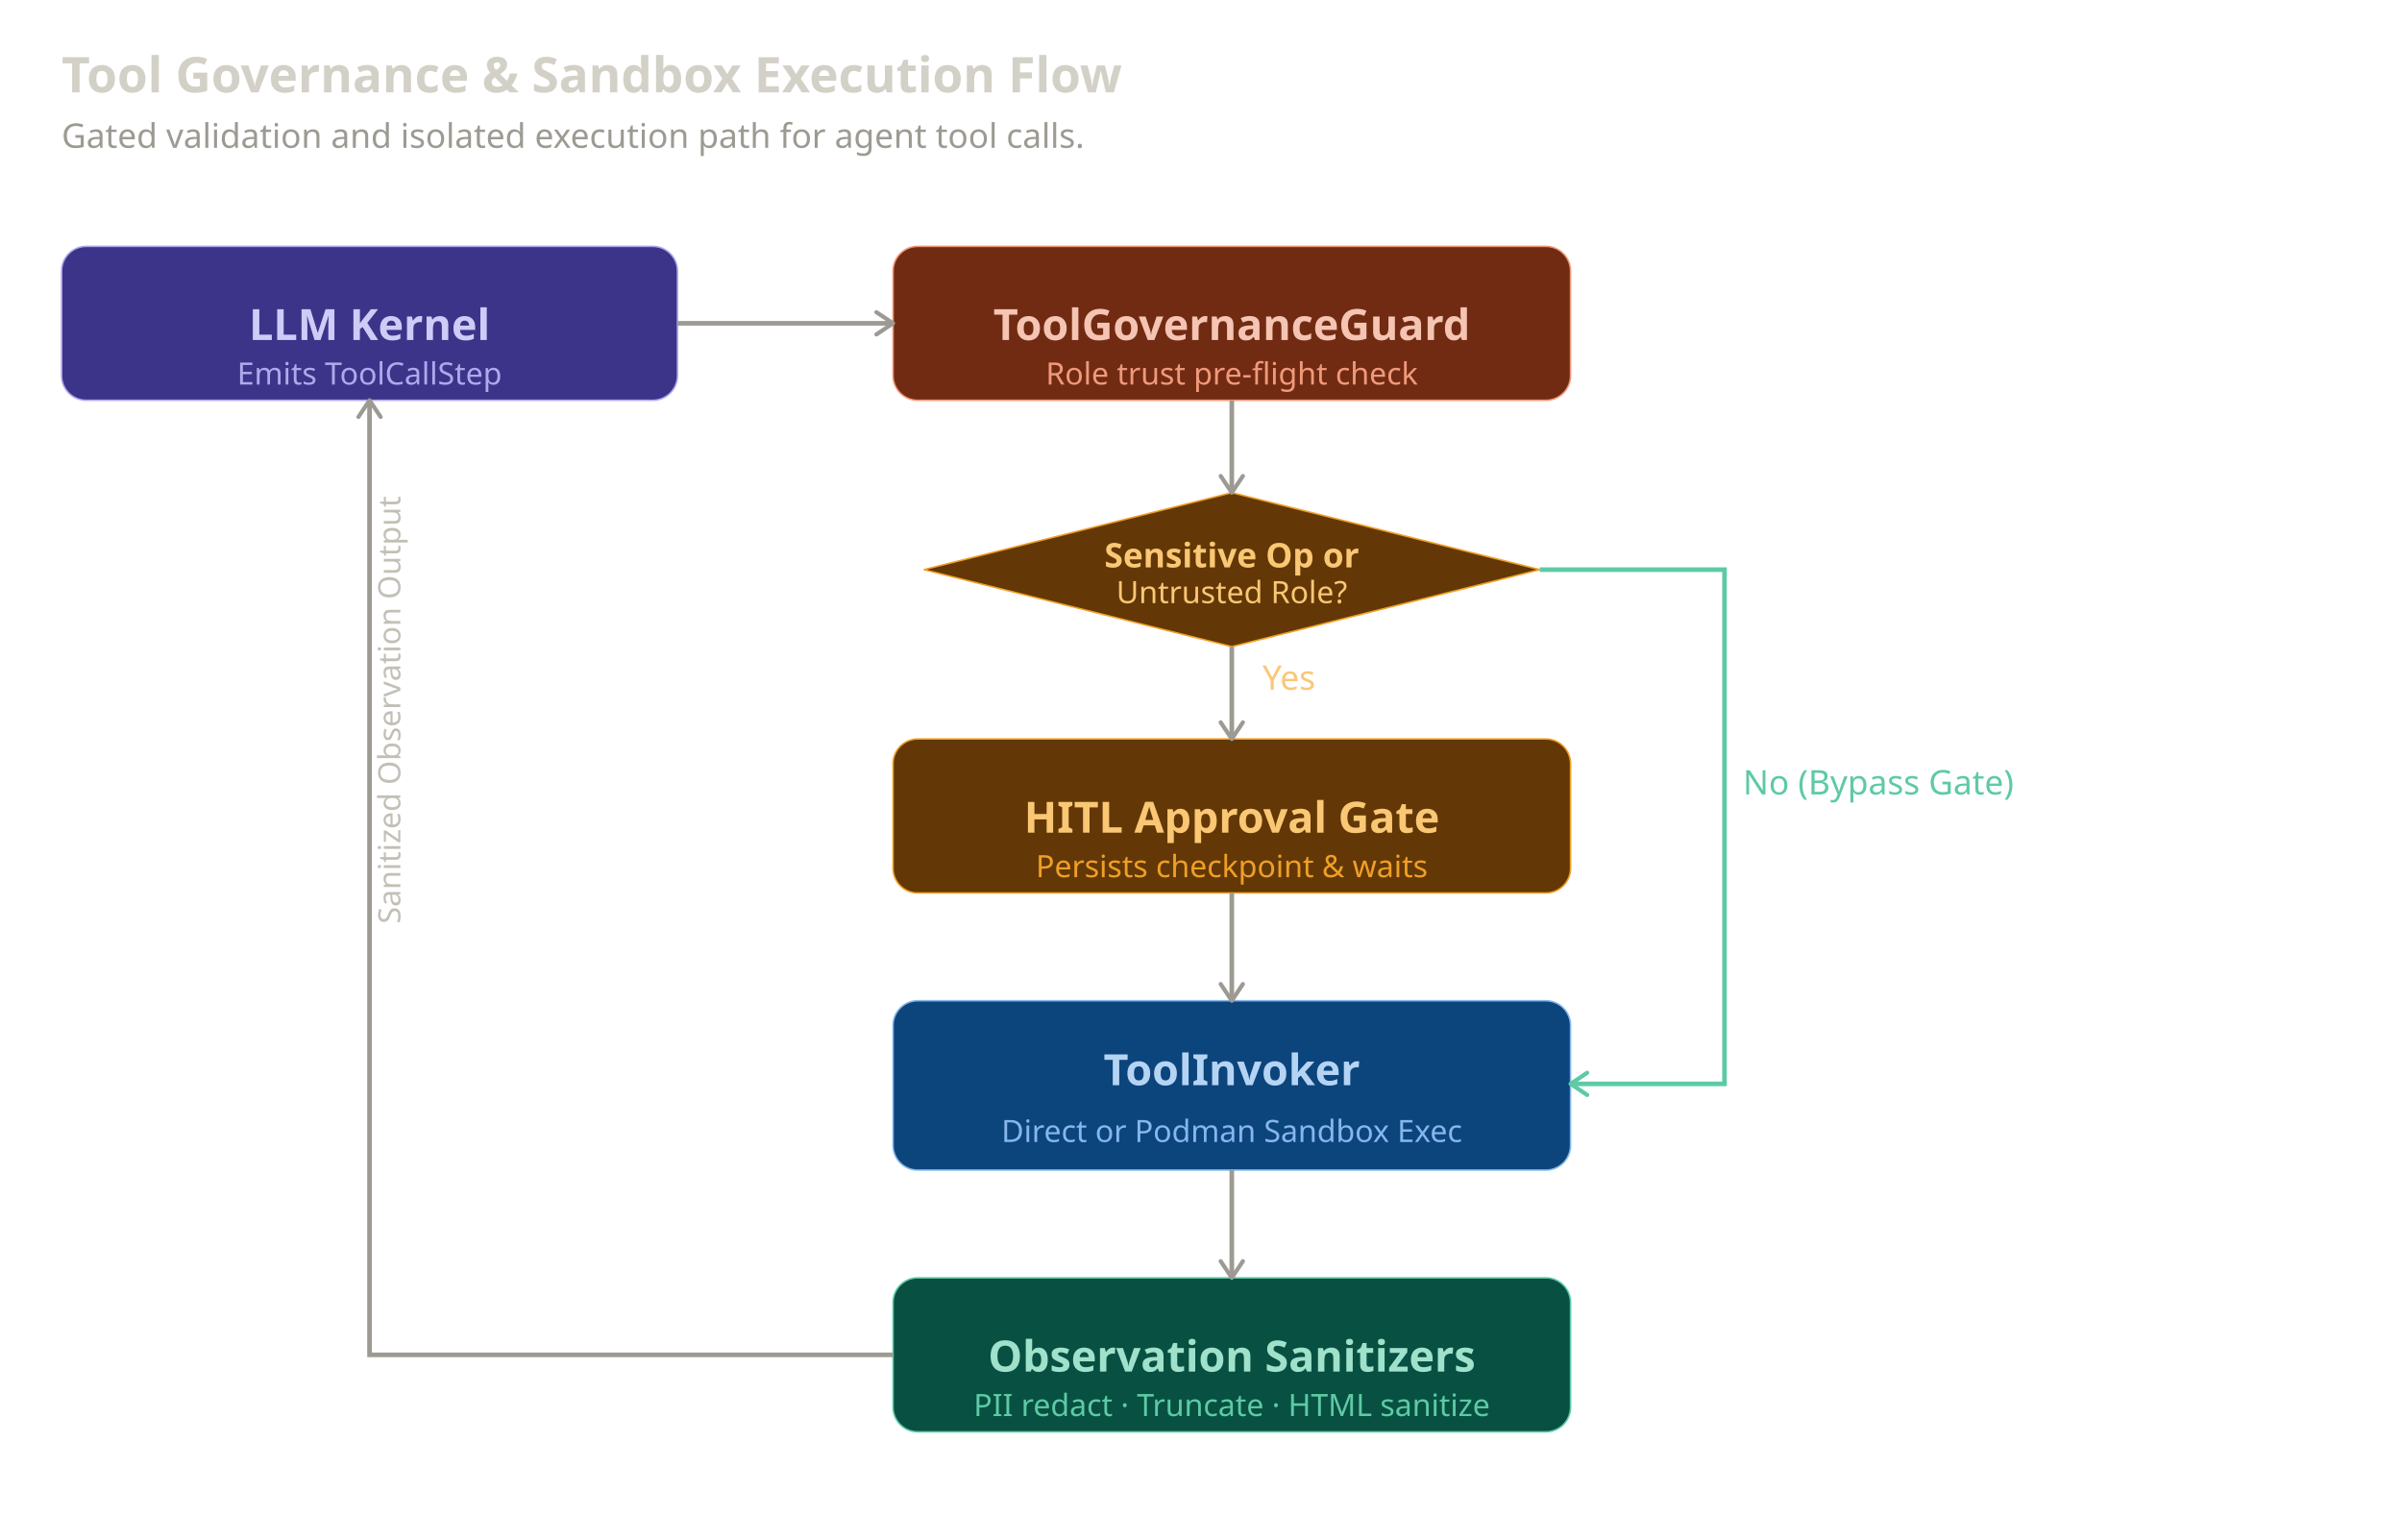
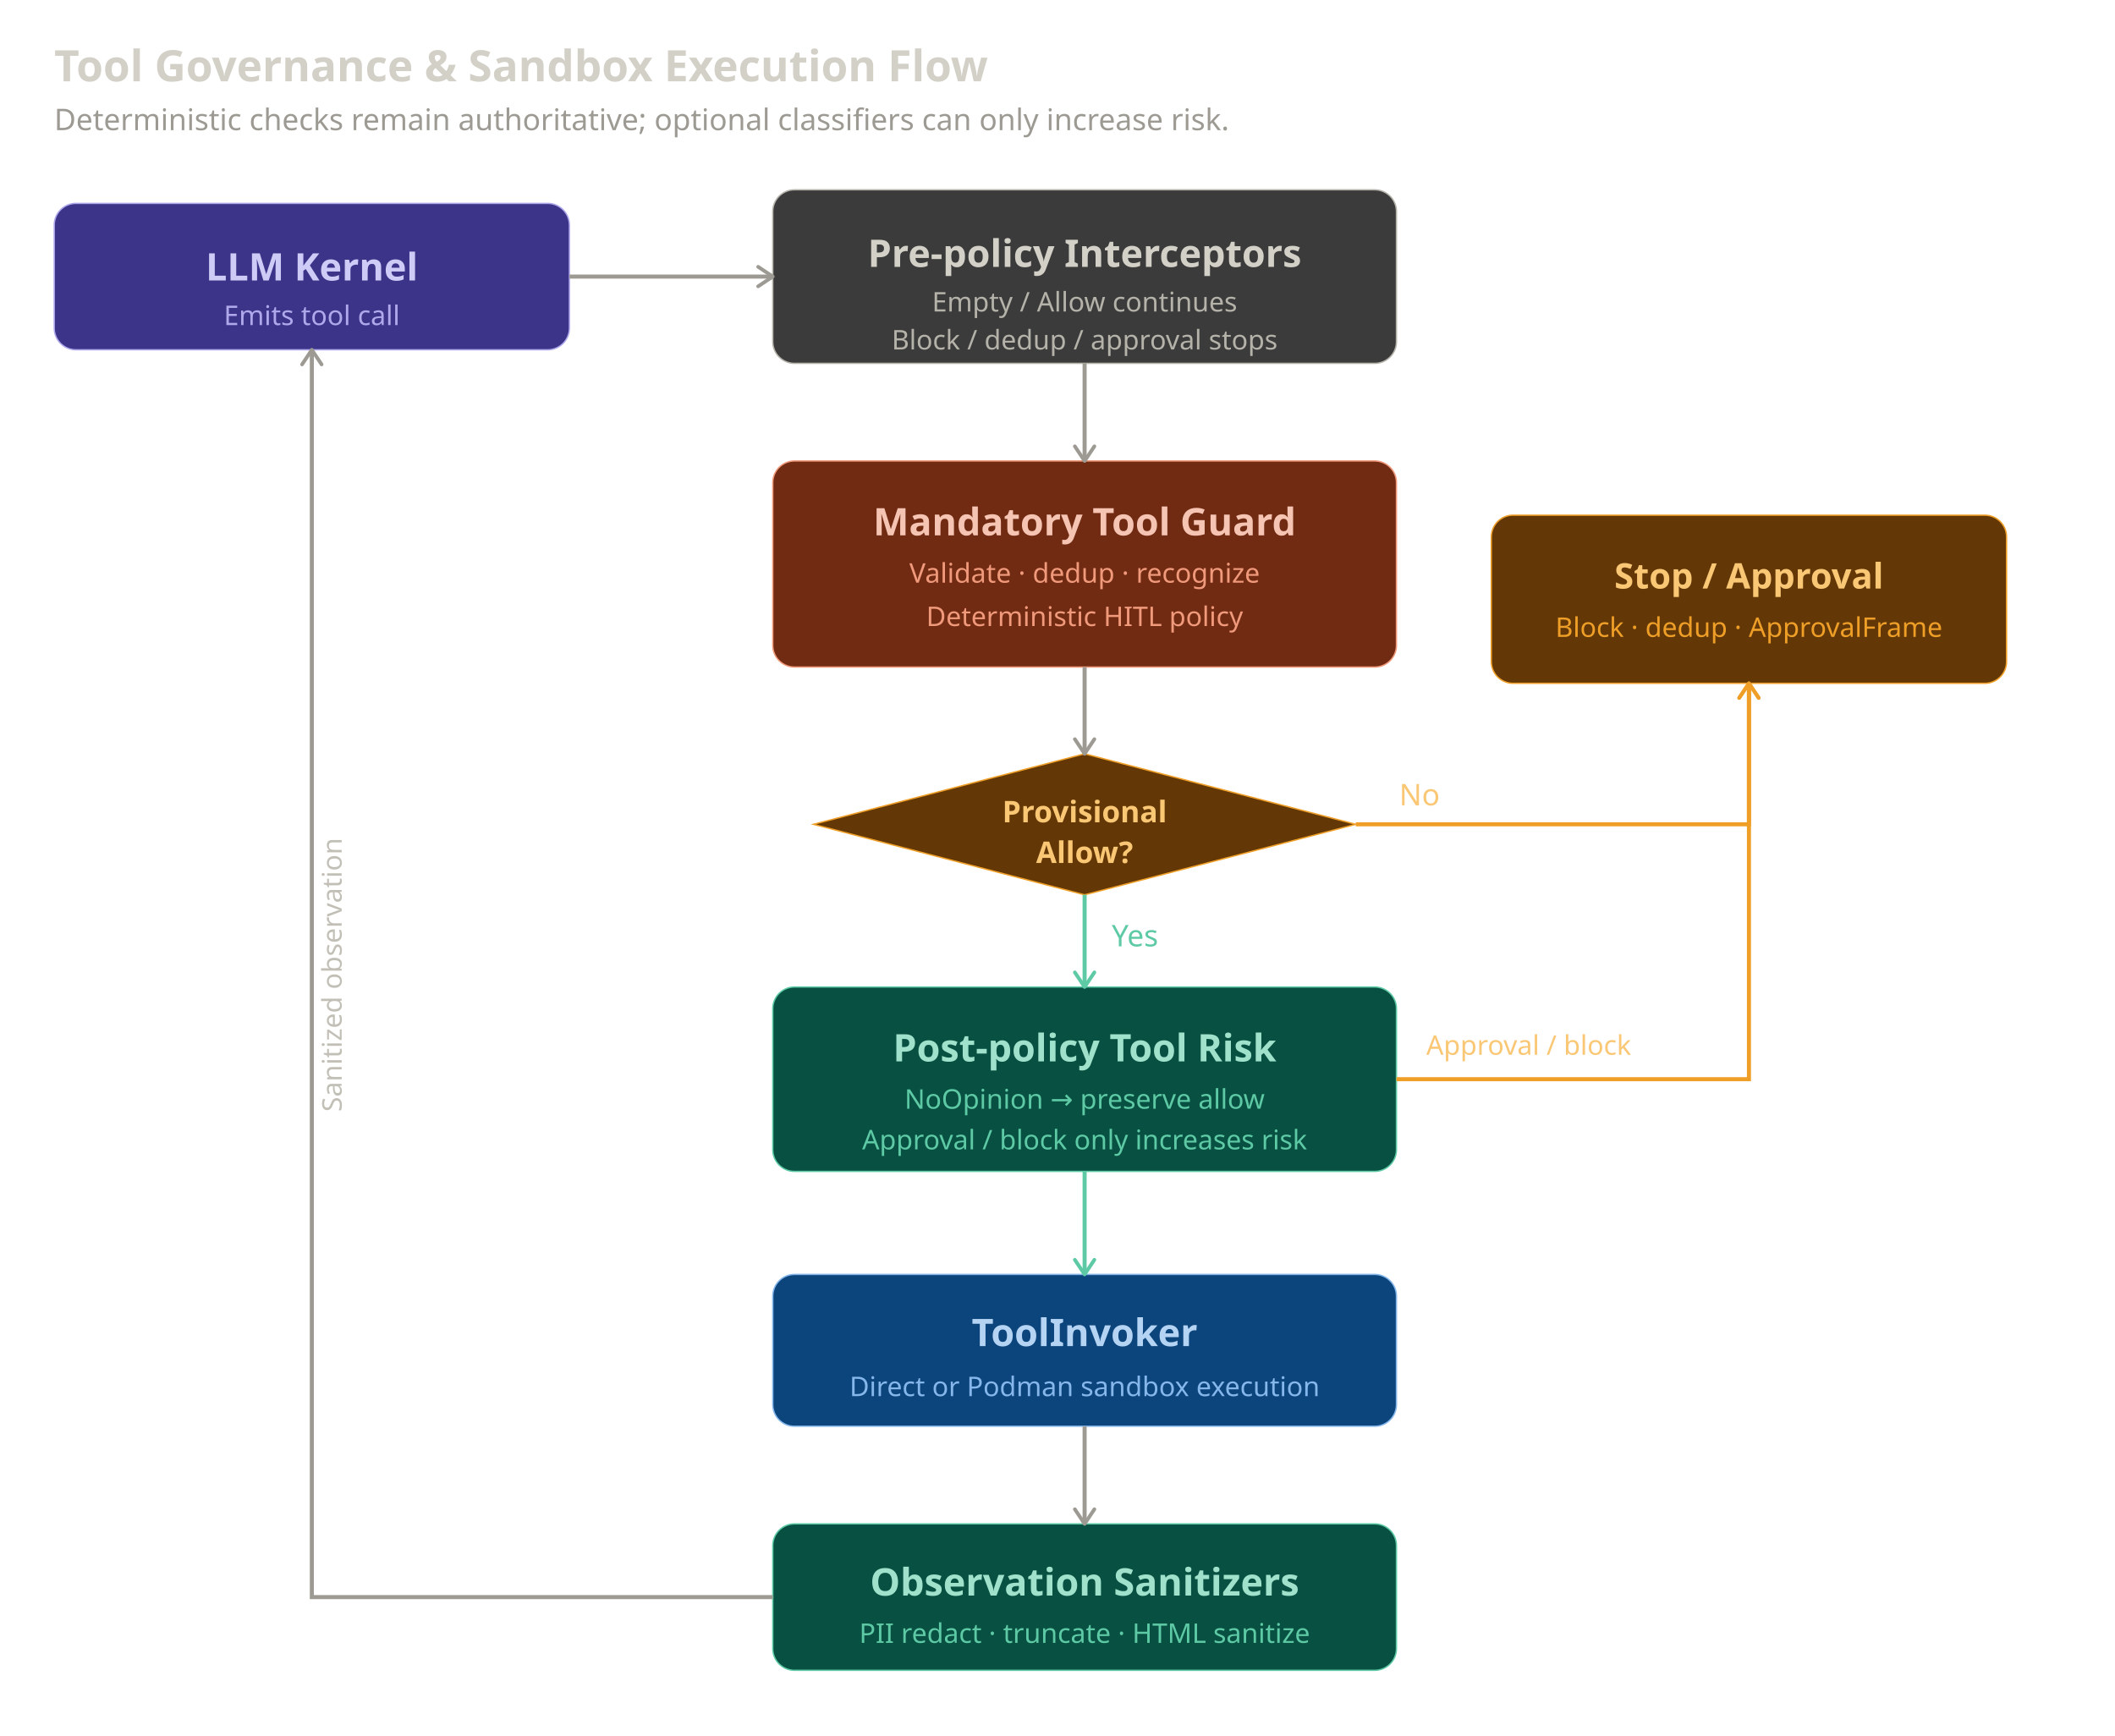
- <svg xmlns="http://www.w3.org/2000/svg" width="100%" viewBox="0 0 780 500">
+ <svg xmlns="http://www.w3.org/2000/svg" width="100%" viewBox="0 0 780 640">
  <defs>
    <marker id="arrow" viewBox="0 0 10 10" refX="8" refY="5" markerWidth="6" markerHeight="6" orient="auto-start-reverse">
      <path d="M2 1L8 5L2 9" fill="none" stroke="context-stroke" stroke-width="1.5" stroke-linecap="round" stroke-linejoin="round" />
    </marker>
  </defs>
  <g font-family="'Segoe UI', system-ui, sans-serif">
    <text x="20" y="30" font-size="16" font-weight="600" fill="#d3d1c7">Tool Governance &amp; Sandbox Execution Flow</text>
-     <text x="20" y="48" font-size="11" fill="#9c9a92">Gated validation and isolated execution path for agent tool calls.</text>
+     <text x="20" y="48" font-size="11" fill="#9c9a92">Deterministic checks remain authoritative; optional classifiers can only increase risk.</text>
  </g>
  <g font-family="'Segoe UI', system-ui, sans-serif">
-     <rect x="20" y="80" width="200" height="50" rx="8" fill="#3c3489" stroke="#afa9ec" stroke-width="0.5" />
-     <text x="120" y="105" text-anchor="middle" dominant-baseline="central" font-size="14" font-weight="600" fill="#cecbf6">LLM Kernel</text>
-     <text x="120" y="121" text-anchor="middle" dominant-baseline="central" font-size="10" fill="#afa9ec">Emits ToolCallStep</text>
+     <rect x="20" y="75" width="190" height="54" rx="8" fill="#3c3489" stroke="#afa9ec" stroke-width="0.5" />
+     <text x="115" y="98" text-anchor="middle" dominant-baseline="central" font-size="14" font-weight="600" fill="#cecbf6">LLM Kernel</text>
+     <text x="115" y="116" text-anchor="middle" dominant-baseline="central" font-size="10" fill="#afa9ec">Emits tool call</text>
  </g>
  <g font-family="'Segoe UI', system-ui, sans-serif">
-     <rect x="290" y="80" width="220" height="50" rx="8" fill="#712b13" stroke="#f0997b" stroke-width="0.5" />
-     <text x="400" y="105" text-anchor="middle" dominant-baseline="central" font-size="14" font-weight="600" fill="#f5c4b3">ToolGovernanceGuard</text>
-     <text x="400" y="121" text-anchor="middle" dominant-baseline="central" font-size="10" fill="#f0997b">Role trust pre-flight check</text>
+     <rect x="285" y="70" width="230" height="64" rx="8" fill="#3b3b3b" stroke="#b4b2a9" stroke-width="0.5" />
+     <text x="400" y="93" text-anchor="middle" dominant-baseline="central" font-size="14" font-weight="600" fill="#d3d1c7">Pre-policy Interceptors</text>
+     <text x="400" y="111" text-anchor="middle" dominant-baseline="central" font-size="10" fill="#b4b2a9">Empty / Allow continues</text>
+     <text x="400" y="125" text-anchor="middle" dominant-baseline="central" font-size="10" fill="#b4b2a9">Block / dedup / approval stops</text>
  </g>
  <g font-family="'Segoe UI', system-ui, sans-serif">
-     <polygon points="400,160 500,185 400,210 300,185" fill="#633806" stroke="#ef9f27" stroke-width="0.5" />
-     <text x="400" y="180" text-anchor="middle" dominant-baseline="central" font-size="11" font-weight="600" fill="#fac775">Sensitive Op or</text>
-     <text x="400" y="192" text-anchor="middle" dominant-baseline="central" font-size="10" fill="#fac775">Untrusted Role?</text>
+     <rect x="285" y="170" width="230" height="76" rx="8" fill="#712b13" stroke="#f0997b" stroke-width="0.5" />
+     <text x="400" y="192" text-anchor="middle" dominant-baseline="central" font-size="14" font-weight="600" fill="#f5c4b3">Mandatory Tool Guard</text>
+     <text x="400" y="211" text-anchor="middle" dominant-baseline="central" font-size="10" fill="#f0997b">Validate · dedup · recognize</text>
+     <text x="400" y="227" text-anchor="middle" dominant-baseline="central" font-size="10" fill="#f0997b">Deterministic HITL policy</text>
  </g>
  <g font-family="'Segoe UI', system-ui, sans-serif">
-     <rect x="290" y="240" width="220" height="50" rx="8" fill="#633806" stroke="#ef9f27" stroke-width="0.5" />
-     <text x="400" y="265" text-anchor="middle" dominant-baseline="central" font-size="14" font-weight="600" fill="#fac775">HITL Approval Gate</text>
-     <text x="400" y="281" text-anchor="middle" dominant-baseline="central" font-size="10" fill="#ef9f27">Persists checkpoint &amp; waits</text>
+     <polygon points="400,278 500,304 400,330 300,304" fill="#633806" stroke="#ef9f27" stroke-width="0.5" />
+     <text x="400" y="299" text-anchor="middle" dominant-baseline="central" font-size="11" font-weight="600" fill="#fac775">Provisional</text>
+     <text x="400" y="314" text-anchor="middle" dominant-baseline="central" font-size="11" font-weight="600" fill="#fac775">Allow?</text>
  </g>
  <g font-family="'Segoe UI', system-ui, sans-serif">
-     <rect x="290" y="325" width="220" height="55" rx="8" fill="#0c447c" stroke="#85b7eb" stroke-width="0.5" />
-     <text x="400" y="347" text-anchor="middle" dominant-baseline="central" font-size="14" font-weight="600" fill="#b5d4f4">ToolInvoker</text>
-     <text x="400" y="367" text-anchor="middle" dominant-baseline="central" font-size="10" fill="#85b7eb">Direct or Podman Sandbox Exec</text>
+     <rect x="550" y="190" width="190" height="62" rx="8" fill="#633806" stroke="#ef9f27" stroke-width="0.5" />
+     <text x="645" y="212" text-anchor="middle" dominant-baseline="central" font-size="13" font-weight="600" fill="#fac775">Stop / Approval</text>
+     <text x="645" y="231" text-anchor="middle" dominant-baseline="central" font-size="10" fill="#ef9f27">Block · dedup · ApprovalFrame</text>
  </g>
  <g font-family="'Segoe UI', system-ui, sans-serif">
-     <rect x="290" y="415" width="220" height="50" rx="8" fill="#085041" stroke="#5dcaa5" stroke-width="0.5" />
-     <text x="400" y="440" text-anchor="middle" dominant-baseline="central" font-size="14" font-weight="600" fill="#9fe1cb">Observation Sanitizers</text>
-     <text x="400" y="456" text-anchor="middle" dominant-baseline="central" font-size="10" fill="#5dcaa5">PII redact · Truncate · HTML sanitize</text>
+     <rect x="285" y="364" width="230" height="68" rx="8" fill="#085041" stroke="#5dcaa5" stroke-width="0.5" />
+     <text x="400" y="386" text-anchor="middle" dominant-baseline="central" font-size="14" font-weight="600" fill="#9fe1cb">Post-policy Tool Risk</text>
+     <text x="400" y="405" text-anchor="middle" dominant-baseline="central" font-size="10" fill="#5dcaa5">NoOpinion → preserve allow</text>
+     <text x="400" y="420" text-anchor="middle" dominant-baseline="central" font-size="10" fill="#5dcaa5">Approval / block only increases risk</text>
  </g>
-   <line x1="220" y1="105" x2="290" y2="105" stroke="#9c9a92" stroke-width="1.5" marker-end="url(#arrow)" />
-   <line x1="400" y1="130" x2="400" y2="160" stroke="#9c9a92" stroke-width="1.5" marker-end="url(#arrow)" />
-   <line x1="400" y1="210" x2="400" y2="240" stroke="#9c9a92" stroke-width="1.5" marker-end="url(#arrow)" />
-   <text x="410" y="224" font-size="11" fill="#fac775" font-family="'Segoe UI', system-ui, sans-serif">Yes</text>
-   <line x1="400" y1="290" x2="400" y2="325" stroke="#9c9a92" stroke-width="1.5" marker-end="url(#arrow)" />
-   <path d="M500 185 L560 185 L560 352 L510 352" fill="none" stroke="#5dcaa5" stroke-width="1.5" marker-end="url(#arrow)" />
-   <text x="566" y="258" font-size="11" fill="#5dcaa5" font-family="'Segoe UI', system-ui, sans-serif">No (Bypass Gate)</text>
-   <line x1="400" y1="380" x2="400" y2="415" stroke="#9c9a92" stroke-width="1.5" marker-end="url(#arrow)" />
-   <path d="M290 440 L120 440 L120 130" fill="none" stroke="#9c9a92" stroke-width="1.5" marker-end="url(#arrow)" />
-   <text x="130" y="300" font-size="10" fill="#c2c0b6" font-family="'Segoe UI', system-ui, sans-serif" transform="rotate(-90 130 300)">Sanitized Observation Output</text>
+   <g font-family="'Segoe UI', system-ui, sans-serif">
+     <rect x="285" y="470" width="230" height="56" rx="8" fill="#0c447c" stroke="#85b7eb" stroke-width="0.5" />
+     <text x="400" y="491" text-anchor="middle" dominant-baseline="central" font-size="14" font-weight="600" fill="#b5d4f4">ToolInvoker</text>
+     <text x="400" y="511" text-anchor="middle" dominant-baseline="central" font-size="10" fill="#85b7eb">Direct or Podman sandbox execution</text>
+   </g>
+   <g font-family="'Segoe UI', system-ui, sans-serif">
+     <rect x="285" y="562" width="230" height="54" rx="8" fill="#085041" stroke="#5dcaa5" stroke-width="0.5" />
+     <text x="400" y="583" text-anchor="middle" dominant-baseline="central" font-size="14" font-weight="600" fill="#9fe1cb">Observation Sanitizers</text>
+     <text x="400" y="602" text-anchor="middle" dominant-baseline="central" font-size="10" fill="#5dcaa5">PII redact · truncate · HTML sanitize</text>
+   </g>
+   <line x1="210" y1="102" x2="285" y2="102" stroke="#9c9a92" stroke-width="1.5" marker-end="url(#arrow)" />
+   <line x1="400" y1="134" x2="400" y2="170" stroke="#9c9a92" stroke-width="1.5" marker-end="url(#arrow)" />
+   <line x1="400" y1="246" x2="400" y2="278" stroke="#9c9a92" stroke-width="1.5" marker-end="url(#arrow)" />
+   <path d="M500 304 L645 304 L645 252" fill="none" stroke="#ef9f27" stroke-width="1.5" marker-end="url(#arrow)" />
+   <text x="516" y="297" font-size="11" fill="#fac775" font-family="'Segoe UI', system-ui, sans-serif">No</text>
+   <line x1="400" y1="330" x2="400" y2="364" stroke="#5dcaa5" stroke-width="1.5" marker-end="url(#arrow)" />
+   <text x="410" y="349" font-size="11" fill="#5dcaa5" font-family="'Segoe UI', system-ui, sans-serif">Yes</text>
+   <line x1="400" y1="432" x2="400" y2="470" stroke="#5dcaa5" stroke-width="1.5" marker-end="url(#arrow)" />
+   <path d="M515 398 L645 398 L645 252" fill="none" stroke="#ef9f27" stroke-width="1.5" marker-end="url(#arrow)" />
+   <text x="526" y="389" font-size="10" fill="#fac775" font-family="'Segoe UI', system-ui, sans-serif">Approval / block</text>
+   <line x1="400" y1="526" x2="400" y2="562" stroke="#9c9a92" stroke-width="1.5" marker-end="url(#arrow)" />
+   <path d="M285 589 L115 589 L115 129" fill="none" stroke="#9c9a92" stroke-width="1.5" marker-end="url(#arrow)" />
+   <text x="126" y="410" font-size="10" fill="#c2c0b6" font-family="'Segoe UI', system-ui, sans-serif" transform="rotate(-90 126 410)">Sanitized observation</text>
</svg>
